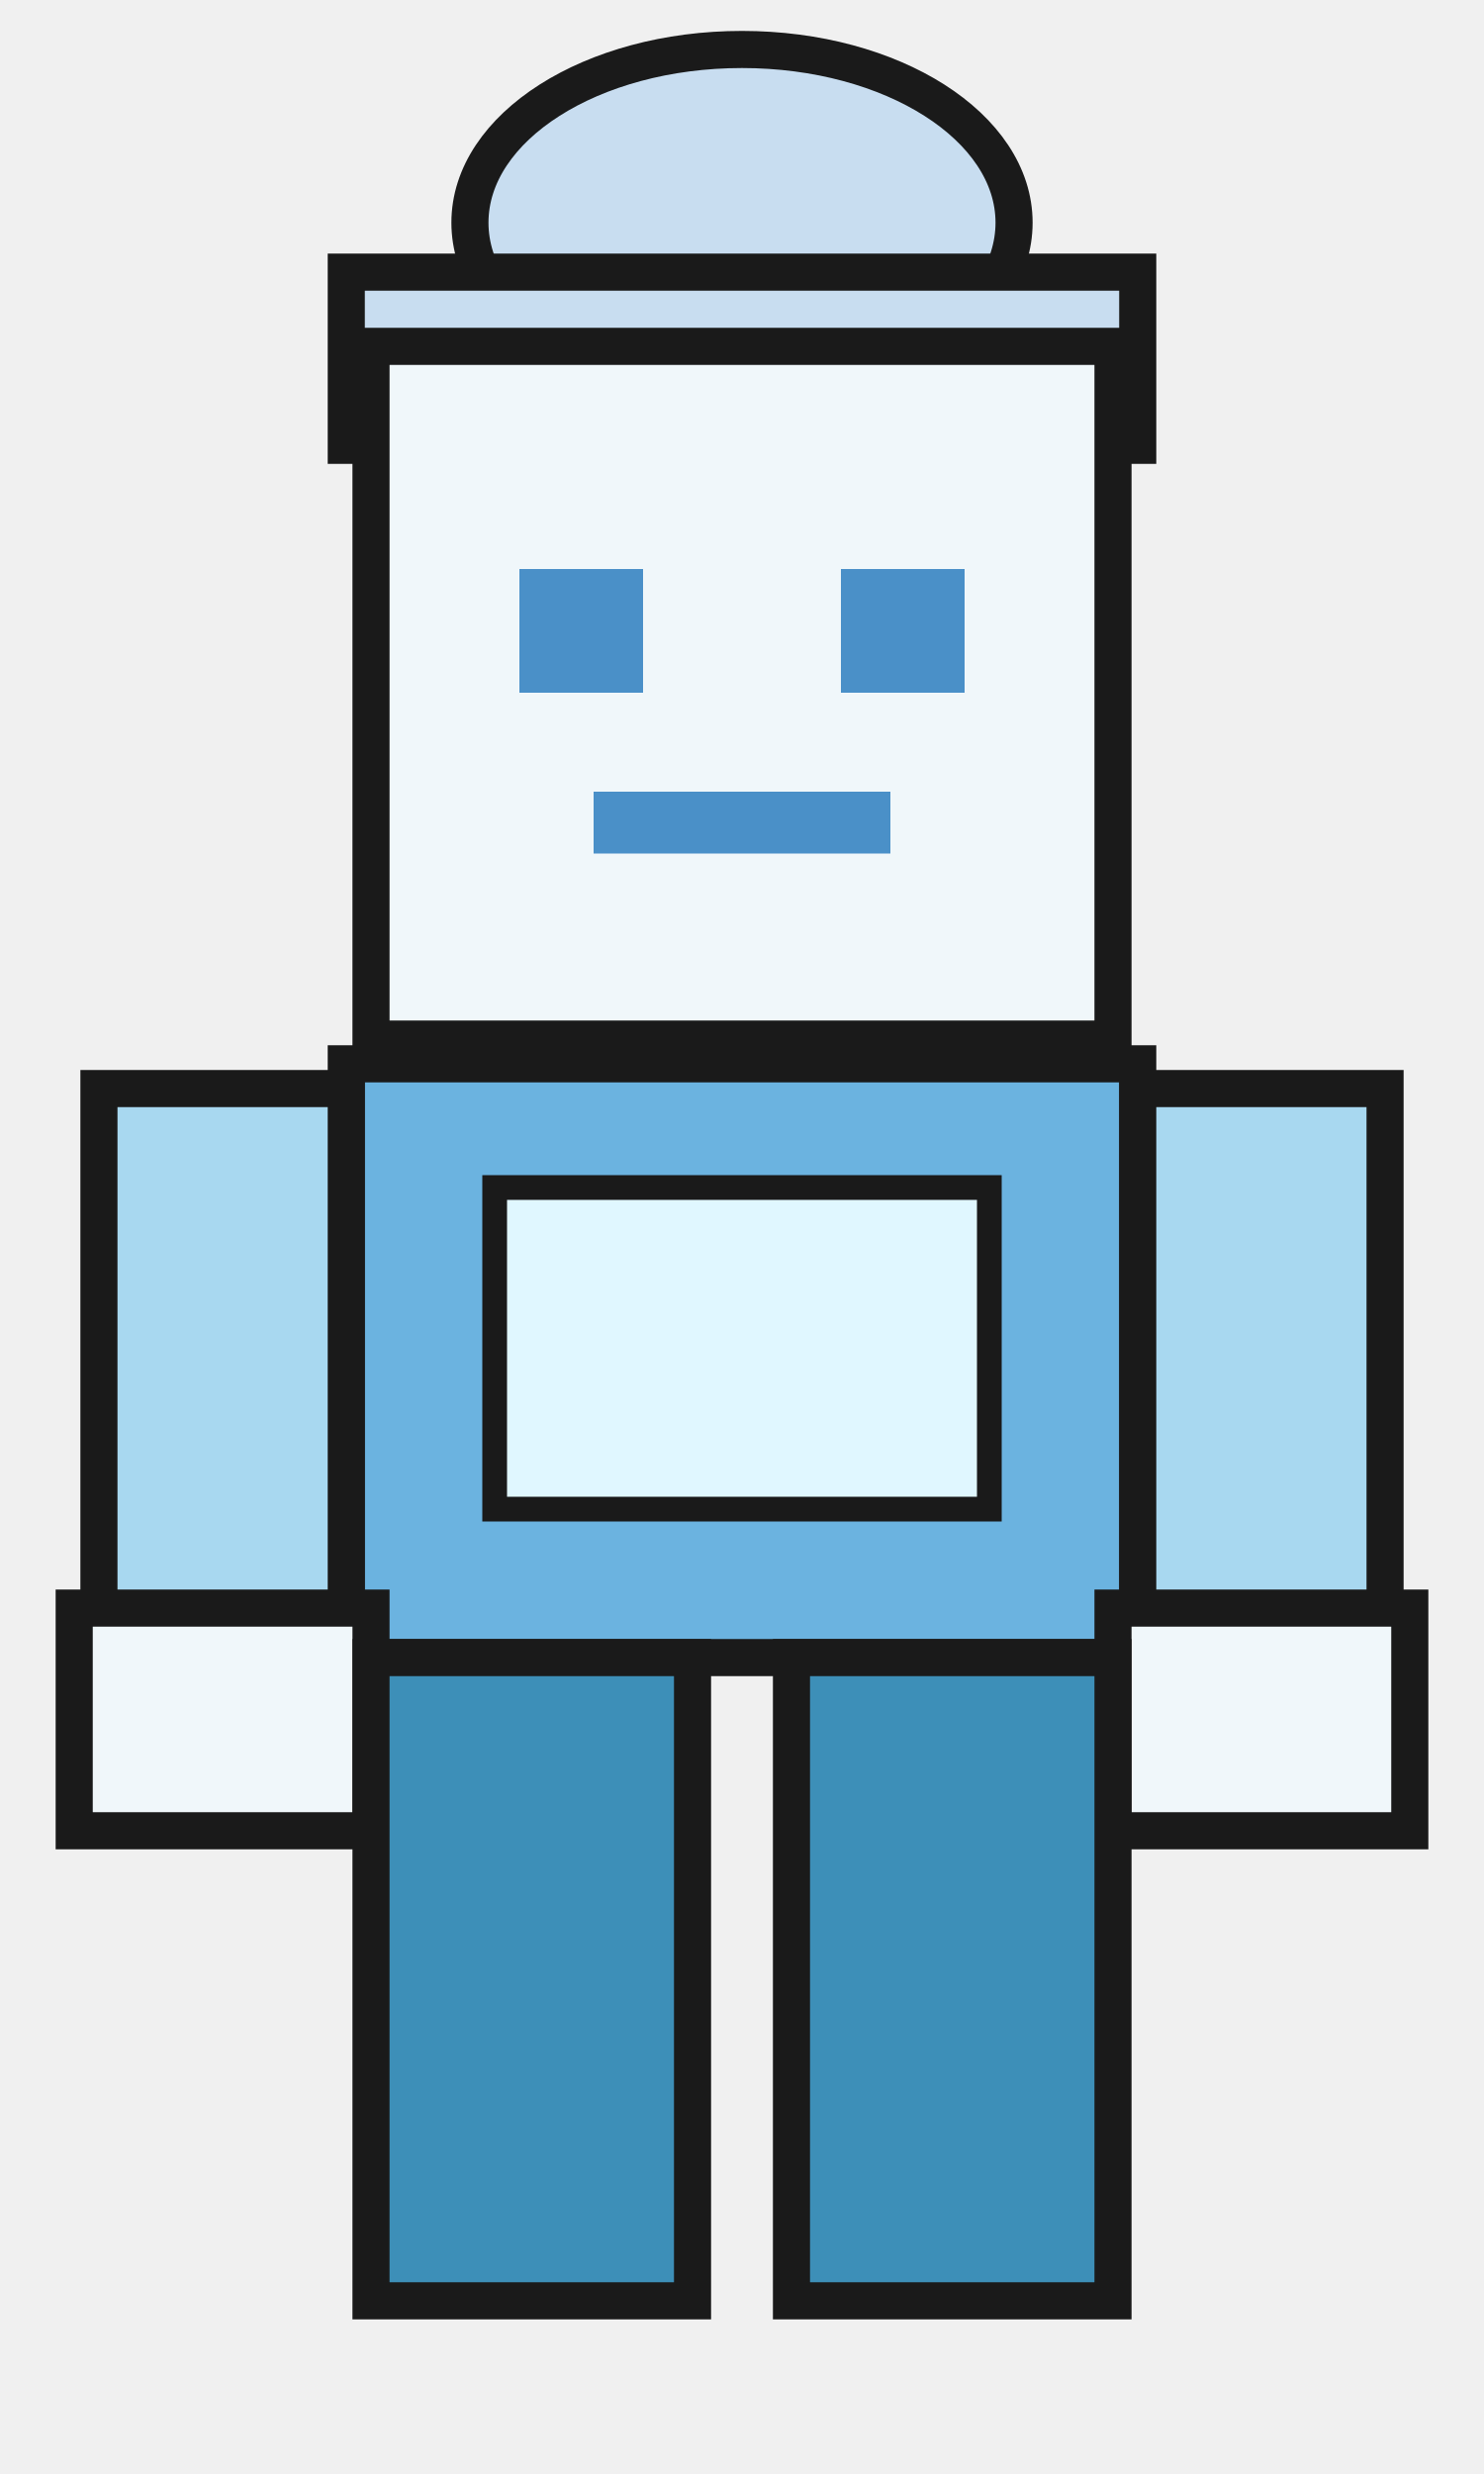
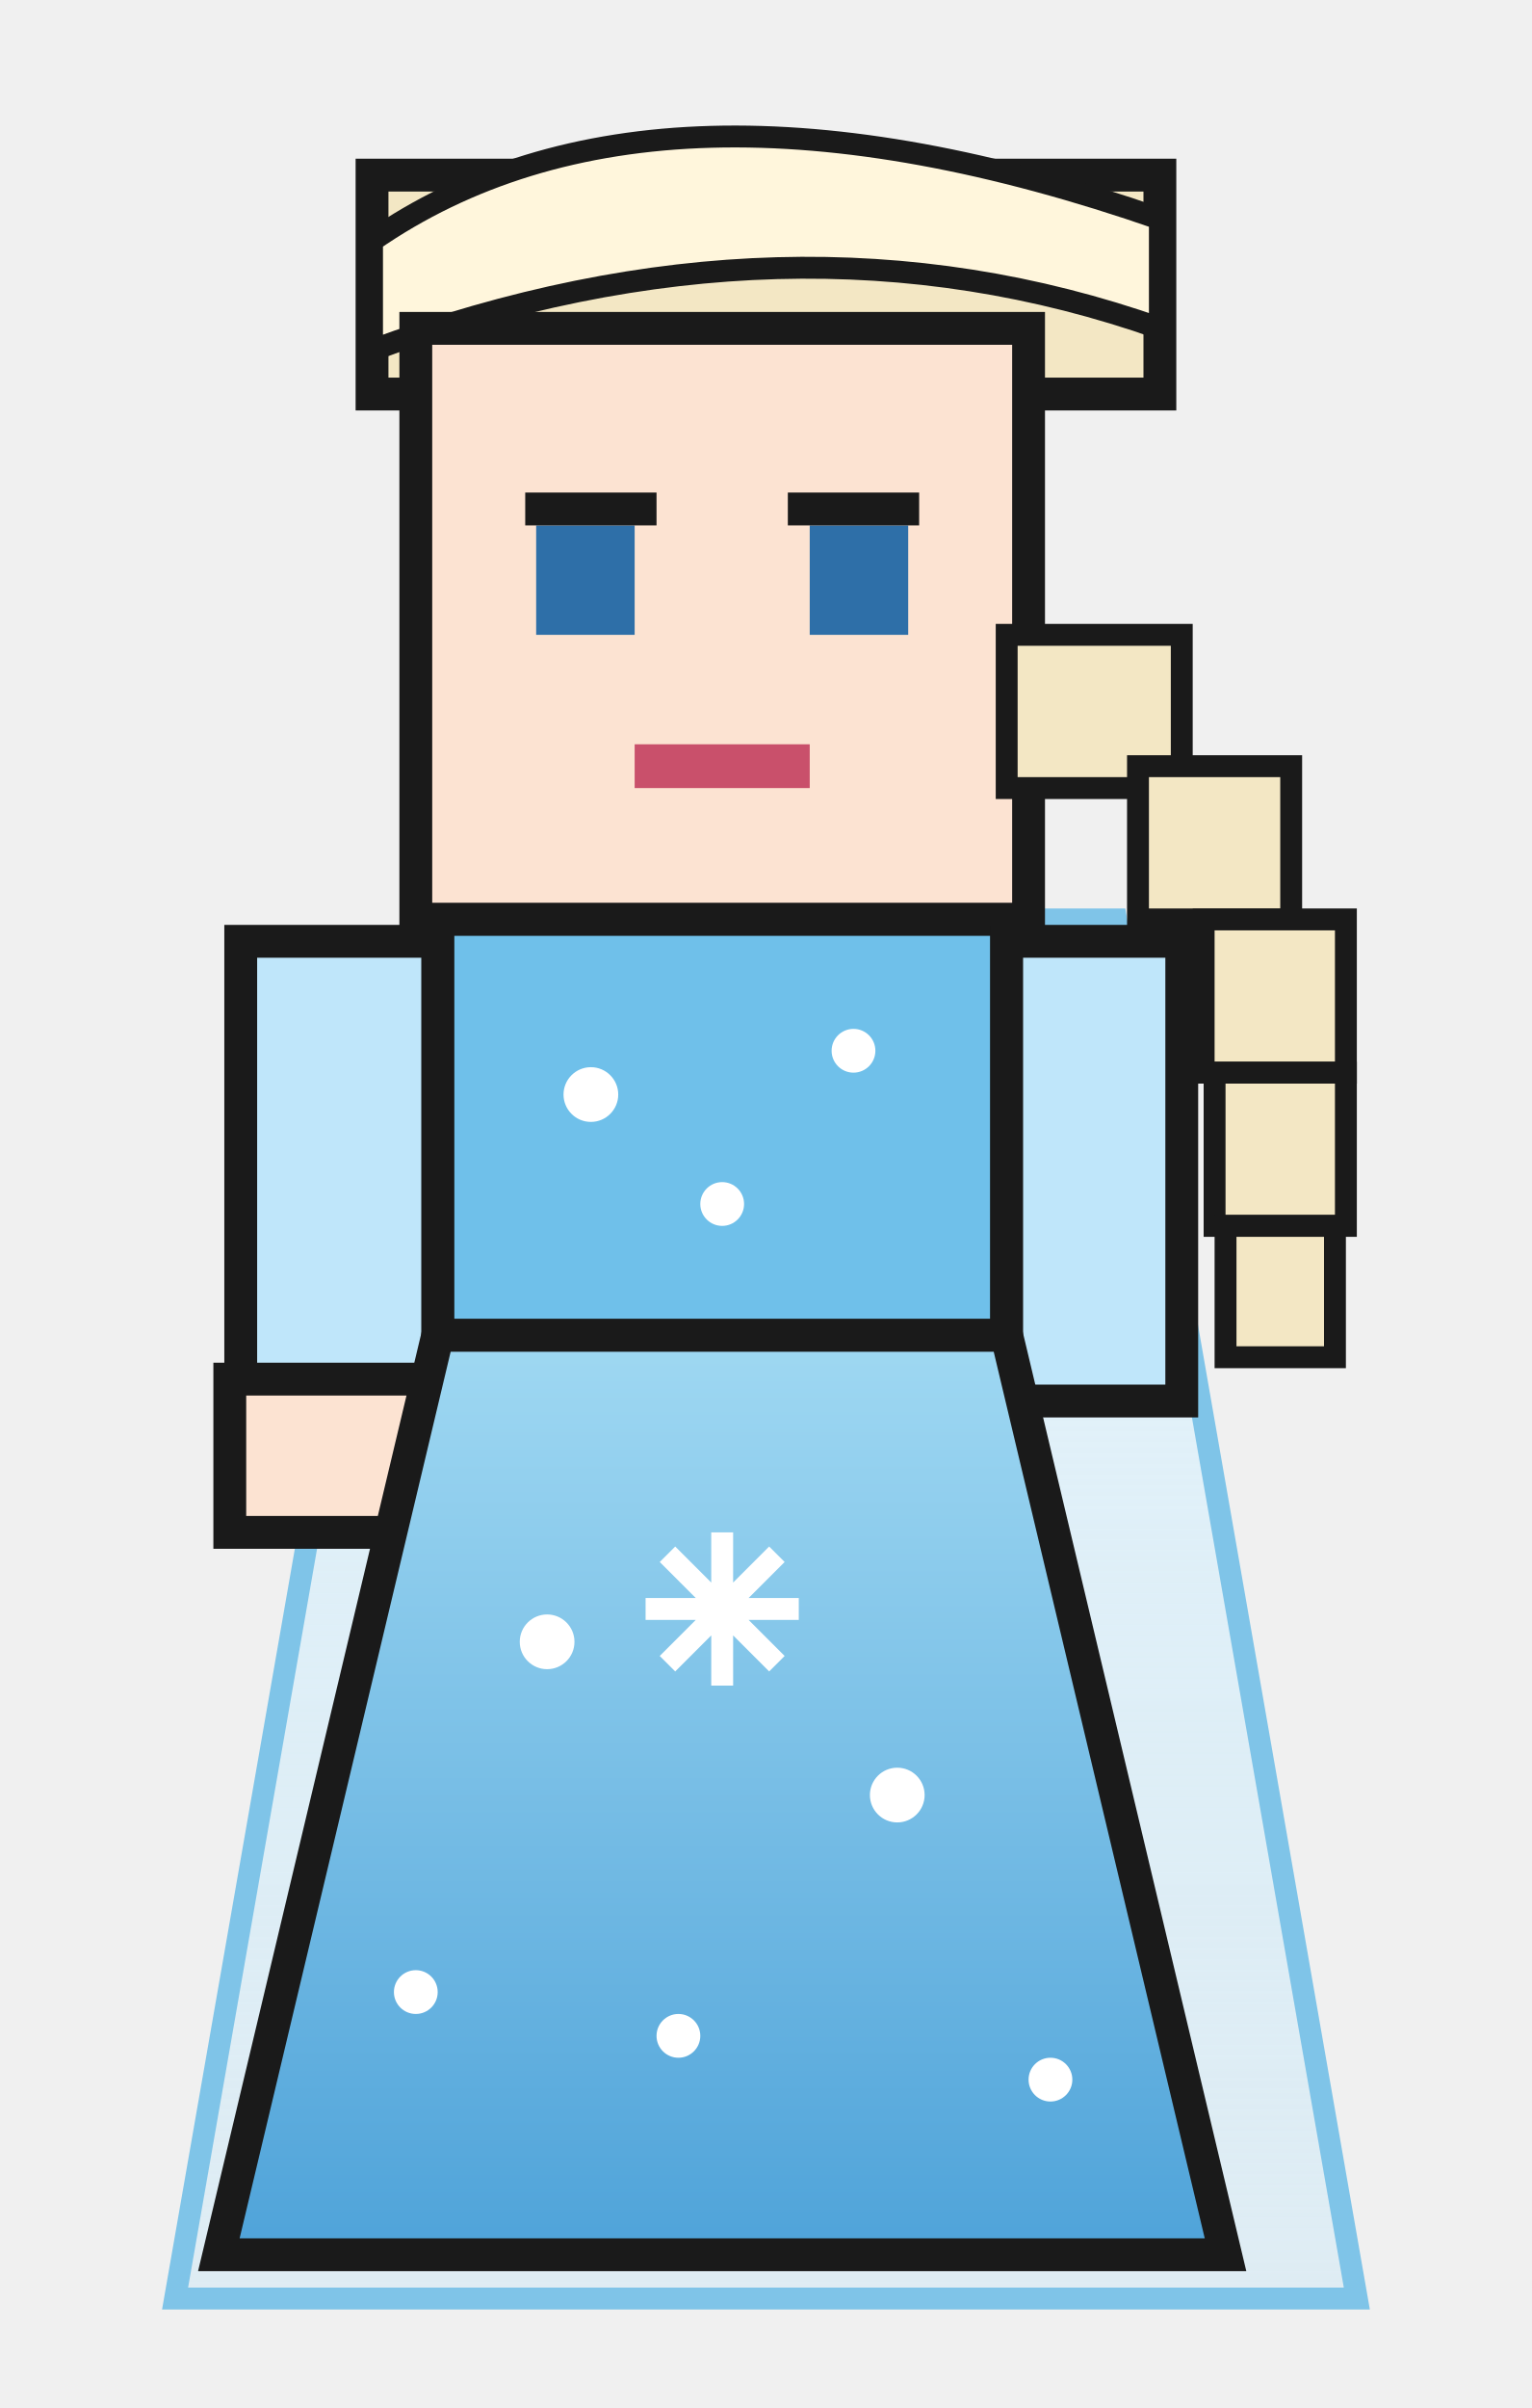
- <svg xmlns="http://www.w3.org/2000/svg" viewBox="0 0 120 200" width="120" height="200" role="img" aria-label="艾莎">
-   <ellipse cx="60" cy="18" rx="22" ry="14" fill="#C8DDF0" stroke="#1a1a1a" stroke-width="3" />
-   <rect x="28" y="22" width="64" height="14" fill="#C8DDF0" stroke="#1a1a1a" stroke-width="3" />
-   <rect x="30" y="28" width="60" height="56" fill="#F0F7FA" stroke="#1a1a1a" stroke-width="3" />
-   <rect x="42" y="46" width="10" height="10" fill="#4A90C8" />
-   <rect x="68" y="46" width="10" height="10" fill="#4A90C8" />
-   <rect x="48" y="64" width="24" height="5" fill="#4A90C8" />
-   <rect x="28" y="86" width="64" height="48" fill="#6BB3E0" stroke="#1a1a1a" stroke-width="3" />
-   <rect x="40" y="96" width="40" height="26" fill="#E0F7FF" stroke="#1a1a1a" stroke-width="2" />
-   <rect x="8" y="88" width="20" height="44" fill="#A8D8F0" stroke="#1a1a1a" stroke-width="3" />
-   <rect x="92" y="88" width="20" height="44" fill="#A8D8F0" stroke="#1a1a1a" stroke-width="3" />
-   <rect x="6" y="130" width="24" height="18" fill="#F0F7FA" stroke="#1a1a1a" stroke-width="3" />
-   <rect x="90" y="130" width="24" height="18" fill="#F0F7FA" stroke="#1a1a1a" stroke-width="3" />
-   <rect x="30" y="134" width="26" height="52" fill="#3D8FB8" stroke="#1a1a1a" stroke-width="3" />
-   <rect x="64" y="134" width="26" height="52" fill="#3D8FB8" stroke="#1a1a1a" stroke-width="3" />
+ <svg xmlns="http://www.w3.org/2000/svg" viewBox="0 0 140 220" width="140" height="220" role="img" aria-label="艾莎">
+   <defs>
+     <linearGradient id="gown" x1="0" y1="0" x2="0" y2="1">
+       <stop offset="0" stop-color="#9FD8F2" />
+       <stop offset="1" stop-color="#4FA3D9" />
+     </linearGradient>
+     <linearGradient id="cape" x1="0" y1="0" x2="0" y2="1">
+       <stop offset="0" stop-color="#E8F7FF" stop-opacity="0.85" />
+       <stop offset="1" stop-color="#BFE6FA" stop-opacity="0.35" />
+     </linearGradient>
+   </defs>
+   <path d="M38 84 L102 84 L124 210 L16 210 Z" fill="url(#cape)" stroke="#7FC4E8" stroke-width="2" />
+   <rect x="34" y="16" width="72" height="20" fill="#F3E7C4" stroke="#1a1a1a" stroke-width="3" />
+   <path d="M34 22 Q60 4 106 20 L106 30 Q72 18 34 32 Z" fill="#FFF6DC" stroke="#1a1a1a" stroke-width="2" />
+   <rect x="38" y="30" width="56" height="54" fill="#FCE3D2" stroke="#1a1a1a" stroke-width="3" />
+   <rect x="49" y="48" width="9" height="10" fill="#2E6FA8" />
+   <rect x="48" y="45" width="12" height="3" fill="#1a1a1a" />
+   <rect x="74" y="48" width="9" height="10" fill="#2E6FA8" />
+   <rect x="72" y="45" width="12" height="3" fill="#1a1a1a" />
+   <rect x="58" y="68" width="16" height="4" fill="#C9506B" />
+   <rect x="40" y="84" width="52" height="38" fill="#6FC0EA" stroke="#1a1a1a" stroke-width="3" />
+   <rect x="22" y="86" width="18" height="42" fill="#BFE6FA" stroke="#1a1a1a" stroke-width="3" />
+   <rect x="92" y="86" width="16" height="42" fill="#BFE6FA" stroke="#1a1a1a" stroke-width="3" />
+   <rect x="21" y="126" width="20" height="14" fill="#FCE3D2" stroke="#1a1a1a" stroke-width="3" />
+   <g fill="#F3E7C4" stroke="#1a1a1a" stroke-width="2">
+     <rect x="92" y="58" width="16" height="14" />
+     <rect x="104" y="70" width="14" height="14" />
+     <rect x="110" y="84" width="13" height="14" />
+     <rect x="111" y="98" width="12" height="14" />
+     <rect x="112" y="112" width="10" height="12" />
+   </g>
+   <path d="M40 122 L92 122 L112 206 L20 206 Z" fill="url(#gown)" stroke="#1a1a1a" stroke-width="3" />
+   <g fill="#FFFFFF">
+     <circle cx="54" cy="100" r="2.5" />
+     <circle cx="78" cy="96" r="2" />
+     <circle cx="66" cy="110" r="2" />
+     <circle cx="50" cy="150" r="2.5" />
+     <circle cx="82" cy="164" r="2.5" />
+     <circle cx="62" cy="186" r="2" />
+     <circle cx="96" cy="190" r="2" />
+     <circle cx="38" cy="182" r="2" />
+   </g>
+   <path d="M66 140 l0 14 M59 147 l14 0 M61 142 l10 10 M71 142 l-10 10" stroke="#FFFFFF" stroke-width="2" />
</svg>
